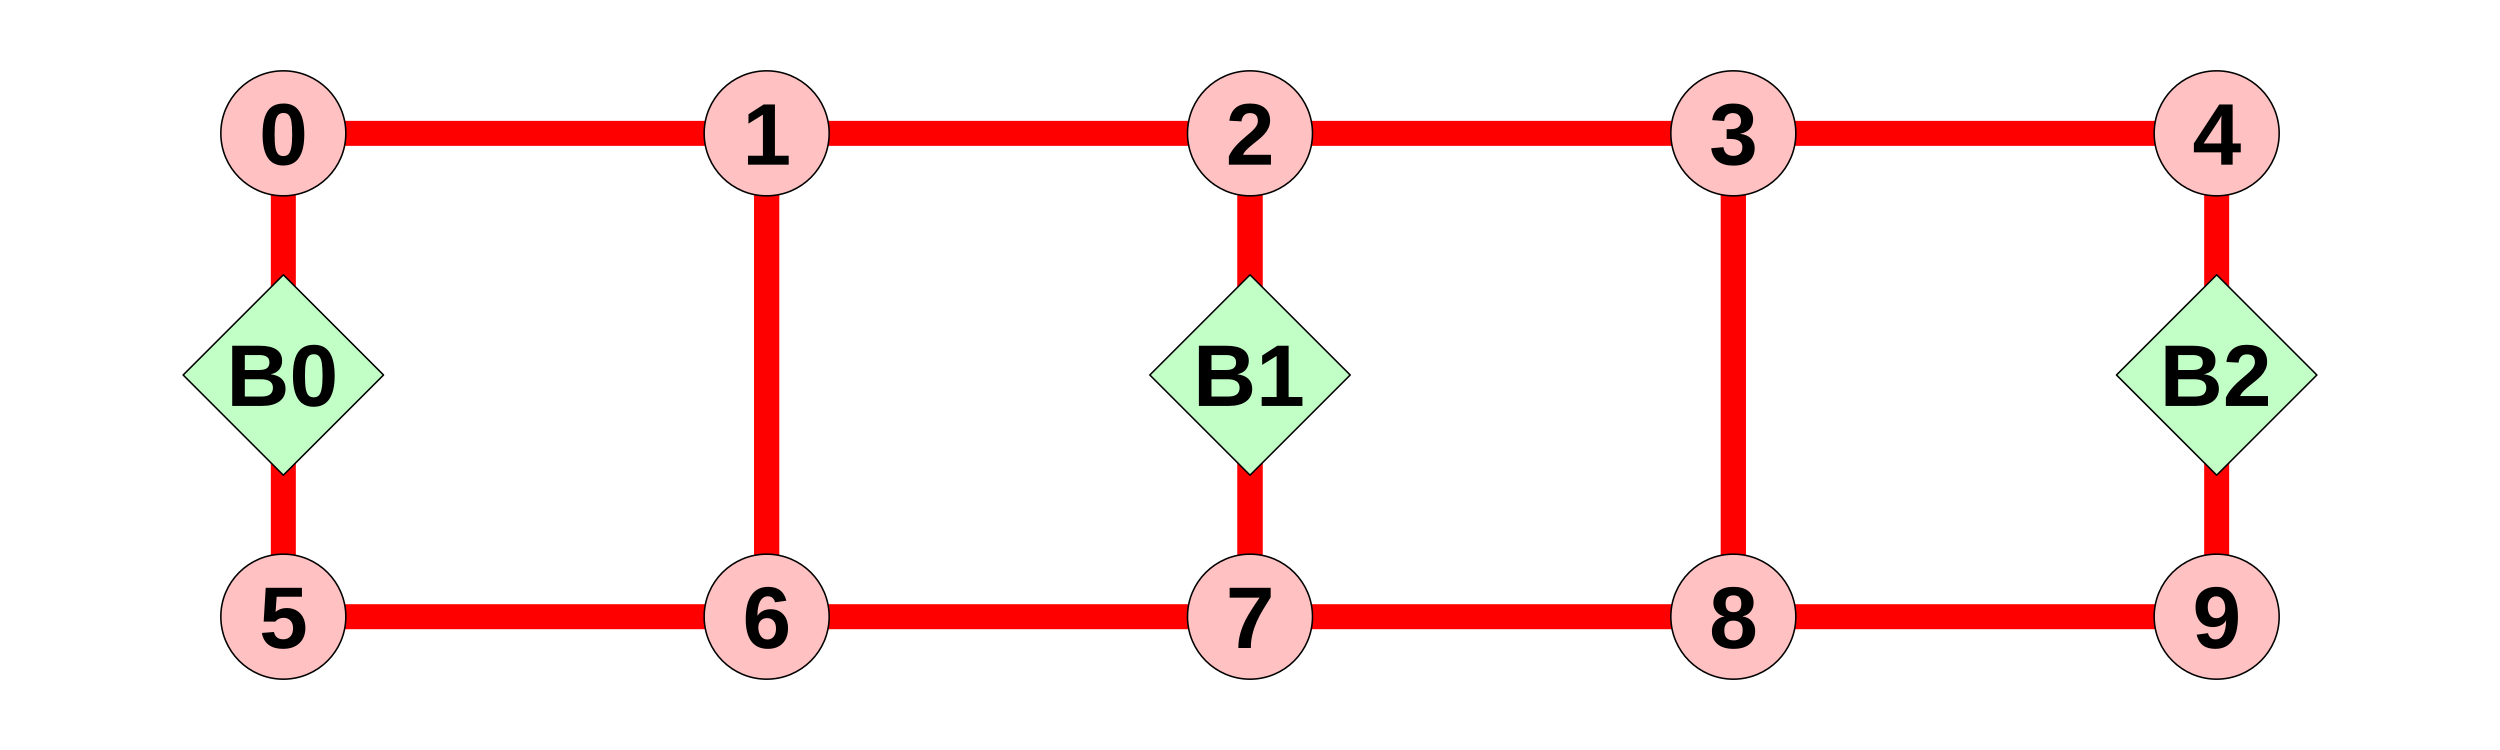
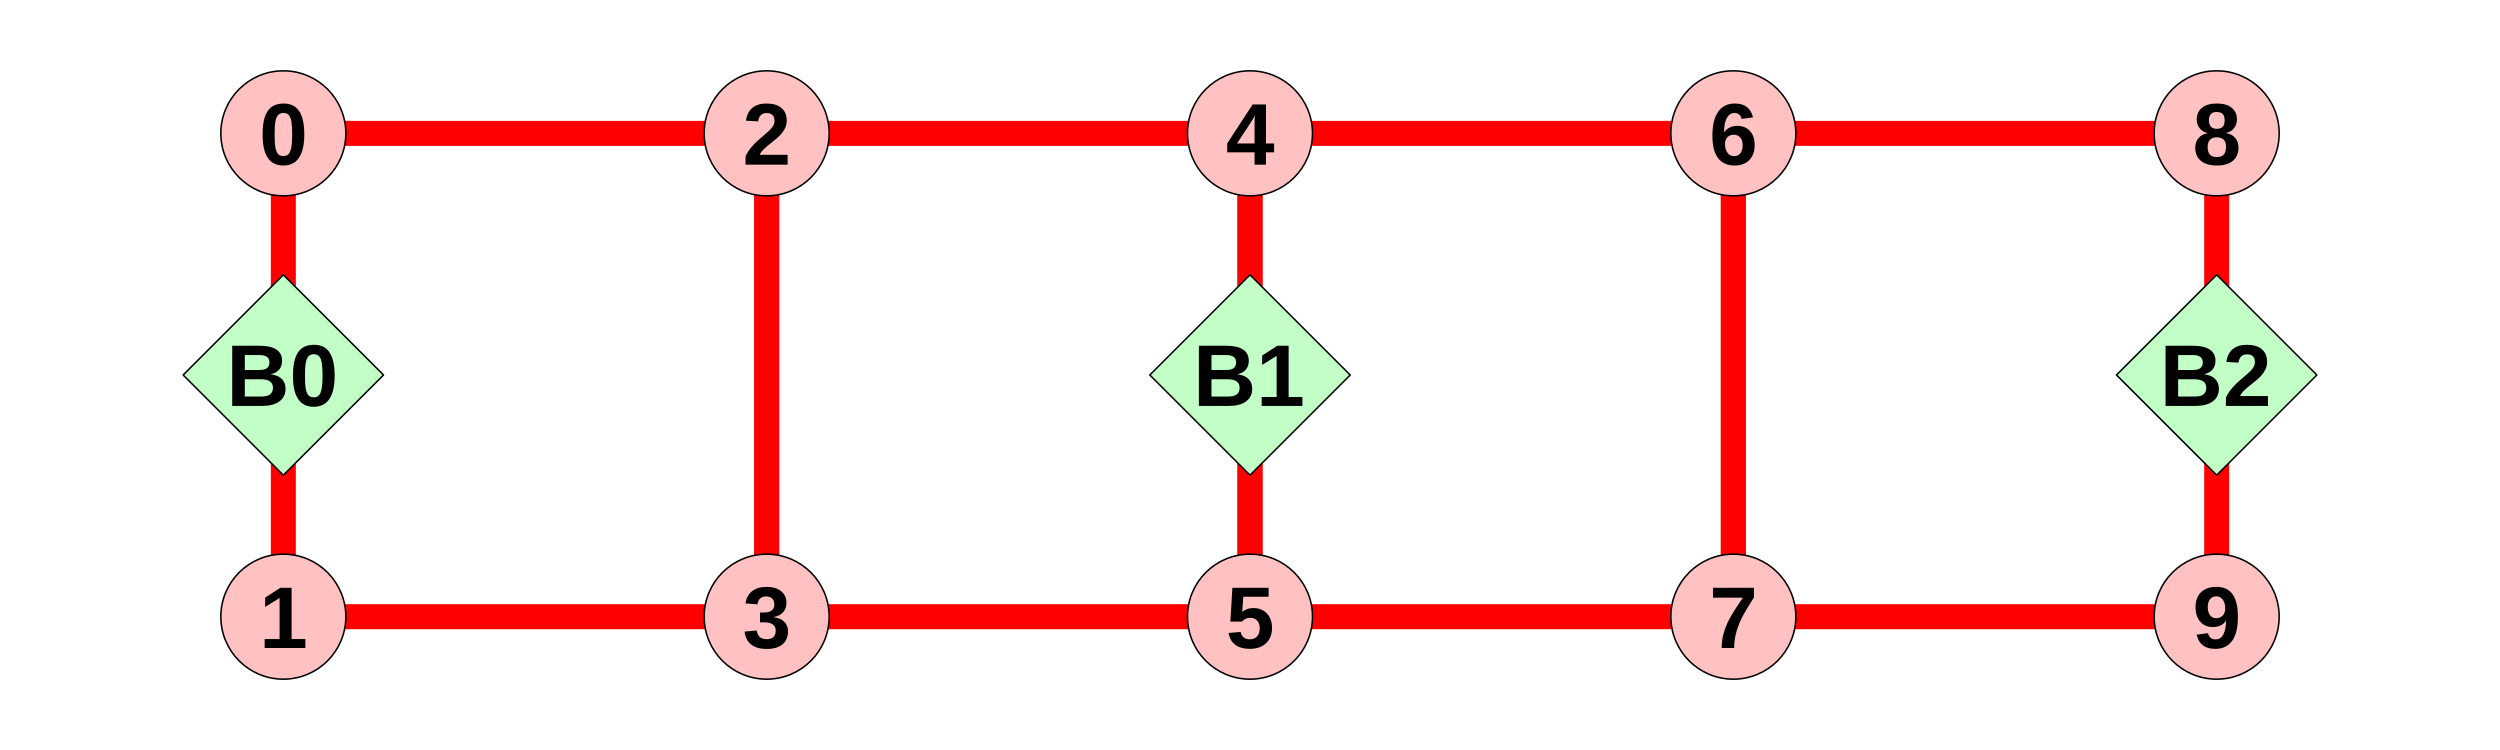
<svg xmlns="http://www.w3.org/2000/svg" width="100%" height="100%" viewBox="0 0 400 120" version="1.1" xml:space="preserve" style="fill-rule:evenodd;clip-rule:evenodd;stroke-linecap:round;stroke-linejoin:round;stroke-miterlimit:1.5;">
  <g transform="matrix(0.604167,0,0,0.604167,-27.7708,-107.354)">
    <rect x="249" y="213" width="128" height="128" style="fill:none;stroke:rgb(255,0,0);stroke-width:6.62px;" />
  </g>
  <g transform="matrix(0.604167,0,0,0.604167,-105.104,-107.354)">
    <rect x="249" y="213" width="128" height="128" style="fill:none;stroke:rgb(255,0,0);stroke-width:6.62px;" />
  </g>
  <g transform="matrix(0.604167,0,0,0.604167,49.5625,-107.354)">
    <rect x="249" y="213" width="128" height="128" style="fill:none;stroke:rgb(255,0,0);stroke-width:6.62px;" />
  </g>
  <g transform="matrix(0.604167,0,0,0.604167,126.896,-107.354)">
    <rect x="249" y="213" width="128" height="128" style="fill:none;stroke:rgb(255,0,0);stroke-width:6.62px;" />
  </g>
  <g transform="matrix(1,0,0,1,-22.6667,-109.667)">
    <circle cx="68" cy="131" r="10" style="fill:rgb(255,193,193);stroke:black;stroke-width:0.25px;" />
    <g transform="matrix(1,0,0,1,64.1347,136.011)">
      <text x="0px" y="0px" style="font-family:'Arial-BoldMT', 'Arial', sans-serif;font-weight:700;font-size:14px;">0</text>
    </g>
  </g>
  <g transform="matrix(1,0,0,1,-22.6667,-32.3333)">
    <circle cx="68" cy="131" r="10" style="fill:rgb(255,193,193);stroke:black;stroke-width:0.25px;" />
    <g transform="matrix(1,0,0,1,64.1347,136.011)">
-       <text x="0px" y="0px" style="font-family:'Arial-BoldMT', 'Arial', sans-serif;font-weight:700;font-size:14px;">5</text>
+       <text x="0px" y="0px" style="font-family:'Arial-BoldMT', 'Arial', sans-serif;font-weight:700;font-size:14px;">1</text>
    </g>
  </g>
  <g transform="matrix(1,0,0,1,132,-109.667)">
    <circle cx="68" cy="131" r="10" style="fill:rgb(255,193,193);stroke:black;stroke-width:0.25px;" />
    <g transform="matrix(1,0,0,1,64.1347,136.011)">
-       <text x="0px" y="0px" style="font-family:'Arial-BoldMT', 'Arial', sans-serif;font-weight:700;font-size:14px;">2</text>
+       <text x="0px" y="0px" style="font-family:'Arial-BoldMT', 'Arial', sans-serif;font-weight:700;font-size:14px;">4</text>
    </g>
  </g>
  <g transform="matrix(1,0,0,1,132,-32.3333)">
    <circle cx="68" cy="131" r="10" style="fill:rgb(255,193,193);stroke:black;stroke-width:0.25px;" />
    <g transform="matrix(1,0,0,1,64.1347,136.011)">
-       <text x="0px" y="0px" style="font-family:'Arial-BoldMT', 'Arial', sans-serif;font-weight:700;font-size:14px;">7</text>
+       <text x="0px" y="0px" style="font-family:'Arial-BoldMT', 'Arial', sans-serif;font-weight:700;font-size:14px;">5</text>
    </g>
  </g>
  <g transform="matrix(1,0,0,1,286.667,-109.667)">
    <circle cx="68" cy="131" r="10" style="fill:rgb(255,193,193);stroke:black;stroke-width:0.25px;" />
    <g transform="matrix(1,0,0,1,64.1347,136.011)">
-       <text x="0px" y="0px" style="font-family:'Arial-BoldMT', 'Arial', sans-serif;font-weight:700;font-size:14px;">4</text>
+       <text x="0px" y="0px" style="font-family:'Arial-BoldMT', 'Arial', sans-serif;font-weight:700;font-size:14px;">8</text>
    </g>
  </g>
  <g transform="matrix(1,0,0,1,286.667,-32.3333)">
    <circle cx="68" cy="131" r="10" style="fill:rgb(255,193,193);stroke:black;stroke-width:0.25px;" />
-     <g transform="matrix(1,0,0,1,60.2417,136.011)">
-       <text x="3.893px" y="0px" style="font-family:'Arial-BoldMT', 'Arial', sans-serif;font-weight:700;font-size:14px;">9</text>
+     <g transform="matrix(1,0,0,1,64.1347,136.011)">
+       <text x="0px" y="0px" style="font-family:'Arial-BoldMT', 'Arial', sans-serif;font-weight:700;font-size:14px;">9</text>
    </g>
  </g>
  <g transform="matrix(1,0,0,1,54.6667,-109.667)">
    <circle cx="68" cy="131" r="10" style="fill:rgb(255,193,193);stroke:black;stroke-width:0.25px;" />
    <g transform="matrix(1,0,0,1,64.1347,136.011)">
-       <text x="0px" y="0px" style="font-family:'Arial-BoldMT', 'Arial', sans-serif;font-weight:700;font-size:14px;">1</text>
+       <text x="0px" y="0px" style="font-family:'Arial-BoldMT', 'Arial', sans-serif;font-weight:700;font-size:14px;">2</text>
    </g>
  </g>
  <g transform="matrix(1,0,0,1,54.6667,-32.3333)">
    <circle cx="68" cy="131" r="10" style="fill:rgb(255,193,193);stroke:black;stroke-width:0.25px;" />
    <g transform="matrix(1,0,0,1,64.1347,136.011)">
-       <text x="0px" y="0px" style="font-family:'Arial-BoldMT', 'Arial', sans-serif;font-weight:700;font-size:14px;">6</text>
+       <text x="0px" y="0px" style="font-family:'Arial-BoldMT', 'Arial', sans-serif;font-weight:700;font-size:14px;">3</text>
    </g>
  </g>
  <g transform="matrix(1,0,0,1,209.333,-109.667)">
    <circle cx="68" cy="131" r="10" style="fill:rgb(255,193,193);stroke:black;stroke-width:0.25px;" />
    <g transform="matrix(1,0,0,1,64.1347,136.011)">
-       <text x="0px" y="0px" style="font-family:'Arial-BoldMT', 'Arial', sans-serif;font-weight:700;font-size:14px;">3</text>
+       <text x="0px" y="0px" style="font-family:'Arial-BoldMT', 'Arial', sans-serif;font-weight:700;font-size:14px;">6</text>
    </g>
  </g>
  <g transform="matrix(1,0,0,1,209.333,-32.3333)">
    <circle cx="68" cy="131" r="10" style="fill:rgb(255,193,193);stroke:black;stroke-width:0.25px;" />
    <g transform="matrix(1,0,0,1,64.1347,136.011)">
-       <text x="0px" y="0px" style="font-family:'Arial-BoldMT', 'Arial', sans-serif;font-weight:700;font-size:14px;">8</text>
+       <text x="0px" y="0px" style="font-family:'Arial-BoldMT', 'Arial', sans-serif;font-weight:700;font-size:14px;">7</text>
    </g>
  </g>
  <g transform="matrix(1,0,0,1,-22.6667,-109.667)">
    <g transform="matrix(0.707107,-0.707107,0.707107,0.707107,-100.056,97.7775)">
      <rect x="56.667" y="158.333" width="22.667" height="22.667" style="fill:rgb(193,255,198);stroke:black;stroke-width:0.25px;" />
    </g>
    <g transform="matrix(1,0,0,1,58.8841,174.613)">
      <text x="0px" y="0px" style="font-family:'Arial-BoldMT', 'Arial', sans-serif;font-weight:700;font-size:14px;">B0</text>
    </g>
  </g>
  <g transform="matrix(1,0,0,1,132,-109.667)">
    <g transform="matrix(0.707107,-0.707107,0.707107,0.707107,-100.056,97.7775)">
      <rect x="56.667" y="158.333" width="22.667" height="22.667" style="fill:rgb(193,255,198);stroke:black;stroke-width:0.25px;" />
    </g>
    <g transform="matrix(1,0,0,1,58.8841,174.613)">
      <text x="0px" y="0px" style="font-family:'Arial-BoldMT', 'Arial', sans-serif;font-weight:700;font-size:14px;">B1</text>
    </g>
  </g>
  <g transform="matrix(1,0,0,1,286.667,-109.667)">
    <g transform="matrix(0.707107,-0.707107,0.707107,0.707107,-100.056,97.7775)">
      <rect x="56.667" y="158.333" width="22.667" height="22.667" style="fill:rgb(193,255,198);stroke:black;stroke-width:0.25px;" />
    </g>
    <g transform="matrix(1,0,0,1,58.8841,174.613)">
      <text x="0px" y="0px" style="font-family:'Arial-BoldMT', 'Arial', sans-serif;font-weight:700;font-size:14px;">B2</text>
    </g>
  </g>
</svg>
